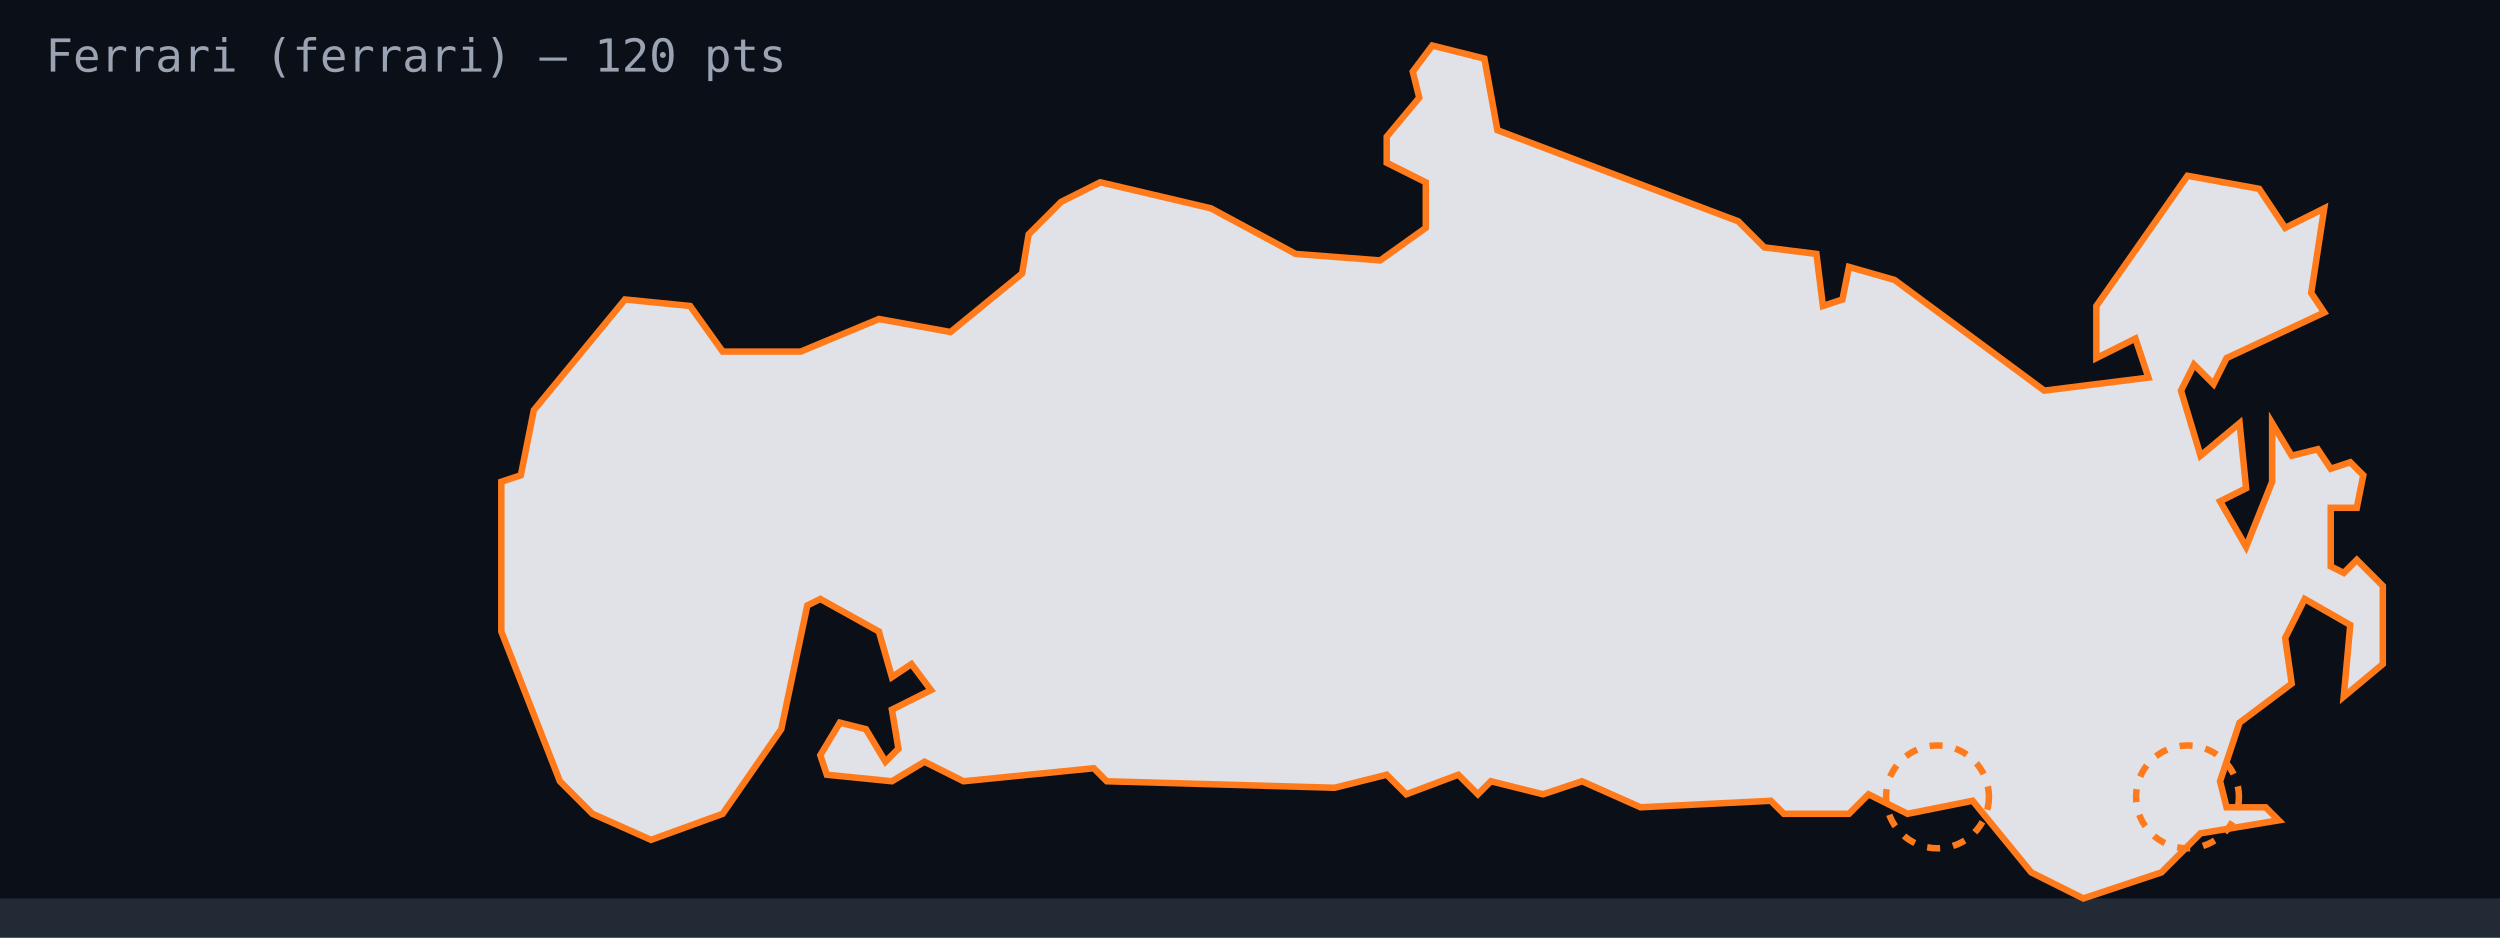
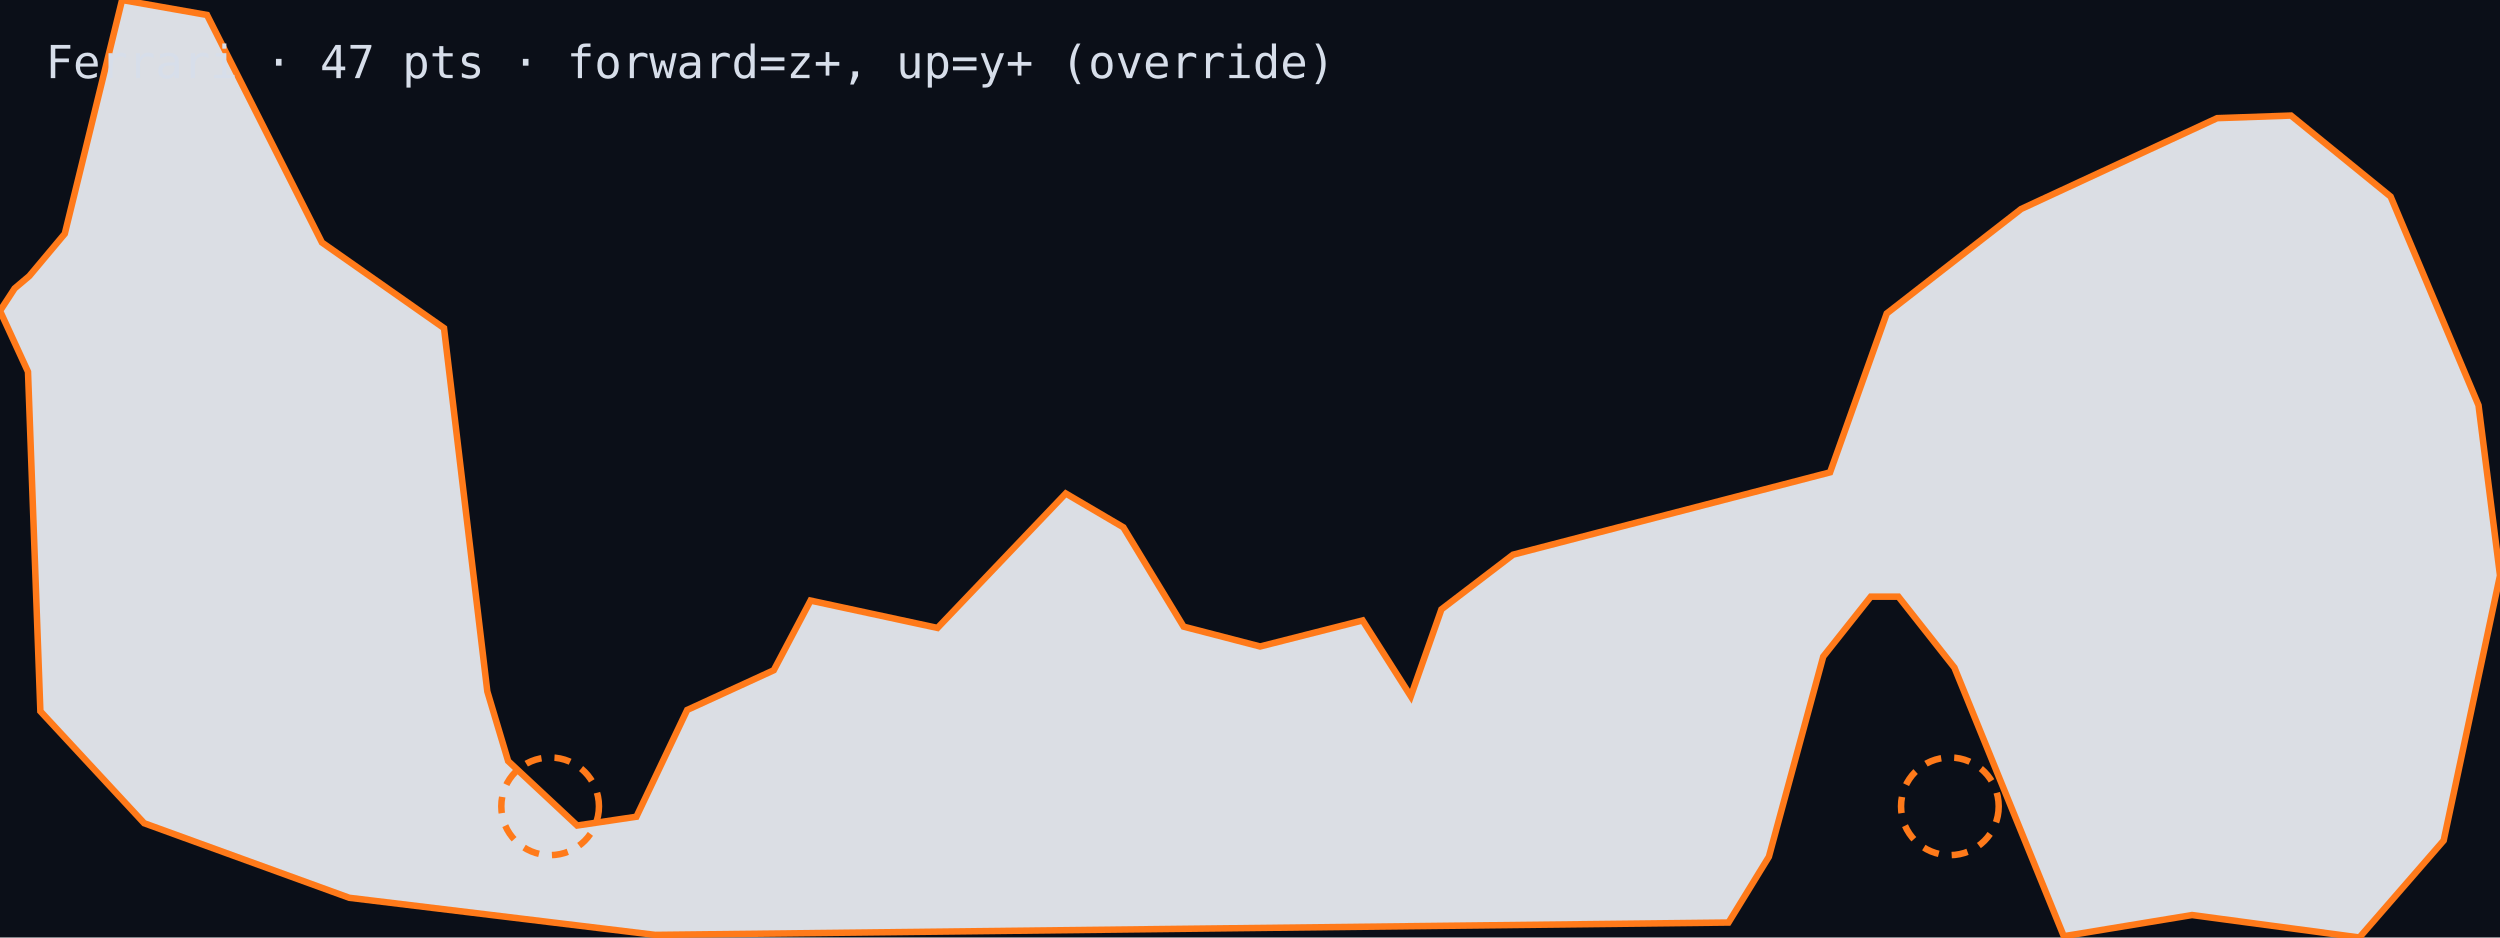
<svg xmlns="http://www.w3.org/2000/svg" viewBox="0 0 768 288">
  <rect width="768" height="288" fill="#0b0f18" />
-   <g>
-     <rect x="0" y="276" width="768" height="12" fill="#222a36" />
-     <polygon points="440.0,14.0 434.0,22.0 436.0,30.0 426.0,42.0 426.0,50.0 438.0,56.0 438.0,70.0 424.0,80.0 398.0,78.0 372.0,64.0 338.0,56.0 326.0,62.0 316.0,72.0 314.0,84.0 292.0,102.0 270.0,98.0 246.0,108.0 222.0,108.0 212.0,94.0 192.0,92.0 164.0,126.0 160.0,146.0 154.0,148.0 154.0,194.0 172.0,240.0 182.0,250.0 200.0,258.0 222.0,250.0 240.0,224.0 248.0,186.0 252.0,184.0 270.0,194.0 274.0,208.0 280.0,204.0 286.0,212.0 274.0,218.0 276.0,230.0 272.0,234.0 266.0,224.0 258.0,222.0 252.0,232.0 254.0,238.0 274.0,240.0 284.0,234.0 296.0,240.0 336.0,236.0 340.0,240.0 410.0,242.0 426.0,238.0 432.0,244.0 448.0,238.0 454.0,244.0 458.0,240.0 474.0,244.0 486.0,240.0 504.0,248.0 544.0,246.0 548.0,250.0 568.0,250.0 574.0,244.0 586.0,250.0 606.0,246.0 624.0,268.0 640.0,276.0 664.0,268.0 676.0,256.0 700.0,252.0 696.0,248.0 684.0,248.0 682.0,240.0 688.0,222.0 704.0,210.0 702.0,196.0 708.0,184.0 722.0,192.0 720.0,214.0 732.0,204.0 732.0,180.0 724.0,172.0 720.0,176.0 716.0,174.0 716.0,156.0 724.0,156.0 726.0,146.0 722.0,142.0 716.0,144.0 712.0,138.0 704.0,140.0 698.0,130.0 698.0,148.0 690.0,168.0 682.0,154.0 690.0,150.0 688.0,130.0 676.0,140.0 670.0,120.0 674.0,112.0 680.0,118.0 684.0,110.0 714.0,96.0 710.0,90.0 714.0,64.0 702.0,70.0 694.0,58.0 672.0,54.0 644.0,94.0 644.0,110.0 656.0,104.0 660.0,116.0 628.0,120.0 582.0,86.0 568.0,82.0 566.0,92.0 560.0,94.0 558.0,78.0 542.0,76.0 534.0,68.0 460.0,40.0 456.0,18.0 440.0,14.0" fill="rgba(247,250,255,0.9)" stroke="#ff7a1a" stroke-width="2" />
-     <circle cx="595.2" cy="244.8" r="15.8" fill="none" stroke="#ff7a1a" stroke-width="2" stroke-dasharray="4 4" />
-     <circle cx="672.0" cy="244.8" r="15.8" fill="none" stroke="#ff7a1a" stroke-width="2" stroke-dasharray="4 4" />
-     <text x="14" y="22" fill="#9aa3b2" font-family="monospace" font-size="14">Ferrari (ferrari) — 120 pts</text>
-   </g>
+   <polygon points="9.0,84.8 19.9,71.8 37.5,0.0 63.6,4.6 98.9,74.5 136.4,100.8 149.7,212.4 156.1,233.8 177.3,253.6 195.5,250.9 211.1,218.1 237.7,205.9 249.0,184.5 288.0,192.9 327.4,151.6 345.1,162.0 363.6,192.5 387.1,198.6 418.6,190.6 433.4,213.9 442.8,187.2 464.8,170.4 562.2,145.1 579.6,96.3 620.9,64.2 681.1,36.3 703.8,35.5 734.4,60.4 761.4,124.5 768.0,176.8 750.7,258.2 724.8,288.0 673.4,281.1 634.0,287.6 600.4,205.1 583.2,183.3 574.7,183.3 560.1,201.7 543.4,263.2 531.0,283.4 201.3,287.2 107.3,275.8 44.3,252.9 12.4,218.5 8.6,114.2 0.0,95.5 4.5,88.6" fill="rgba(247,250,255,0.88)" stroke="#ff7a1a" stroke-width="2" />
+   <circle cx="169.0" cy="247.7" r="15.0" fill="none" stroke="#ff7a1a" stroke-width="2" stroke-dasharray="5 4" />
+   <circle cx="599.0" cy="247.7" r="15.0" fill="none" stroke="#ff7a1a" stroke-width="2" stroke-dasharray="5 4" />
+   <text x="14" y="24" fill="#d7deea" font-family="monospace" font-size="14">Ferrari · 47 pts · forward=z+, up=y+ (override)</text>
</svg>
